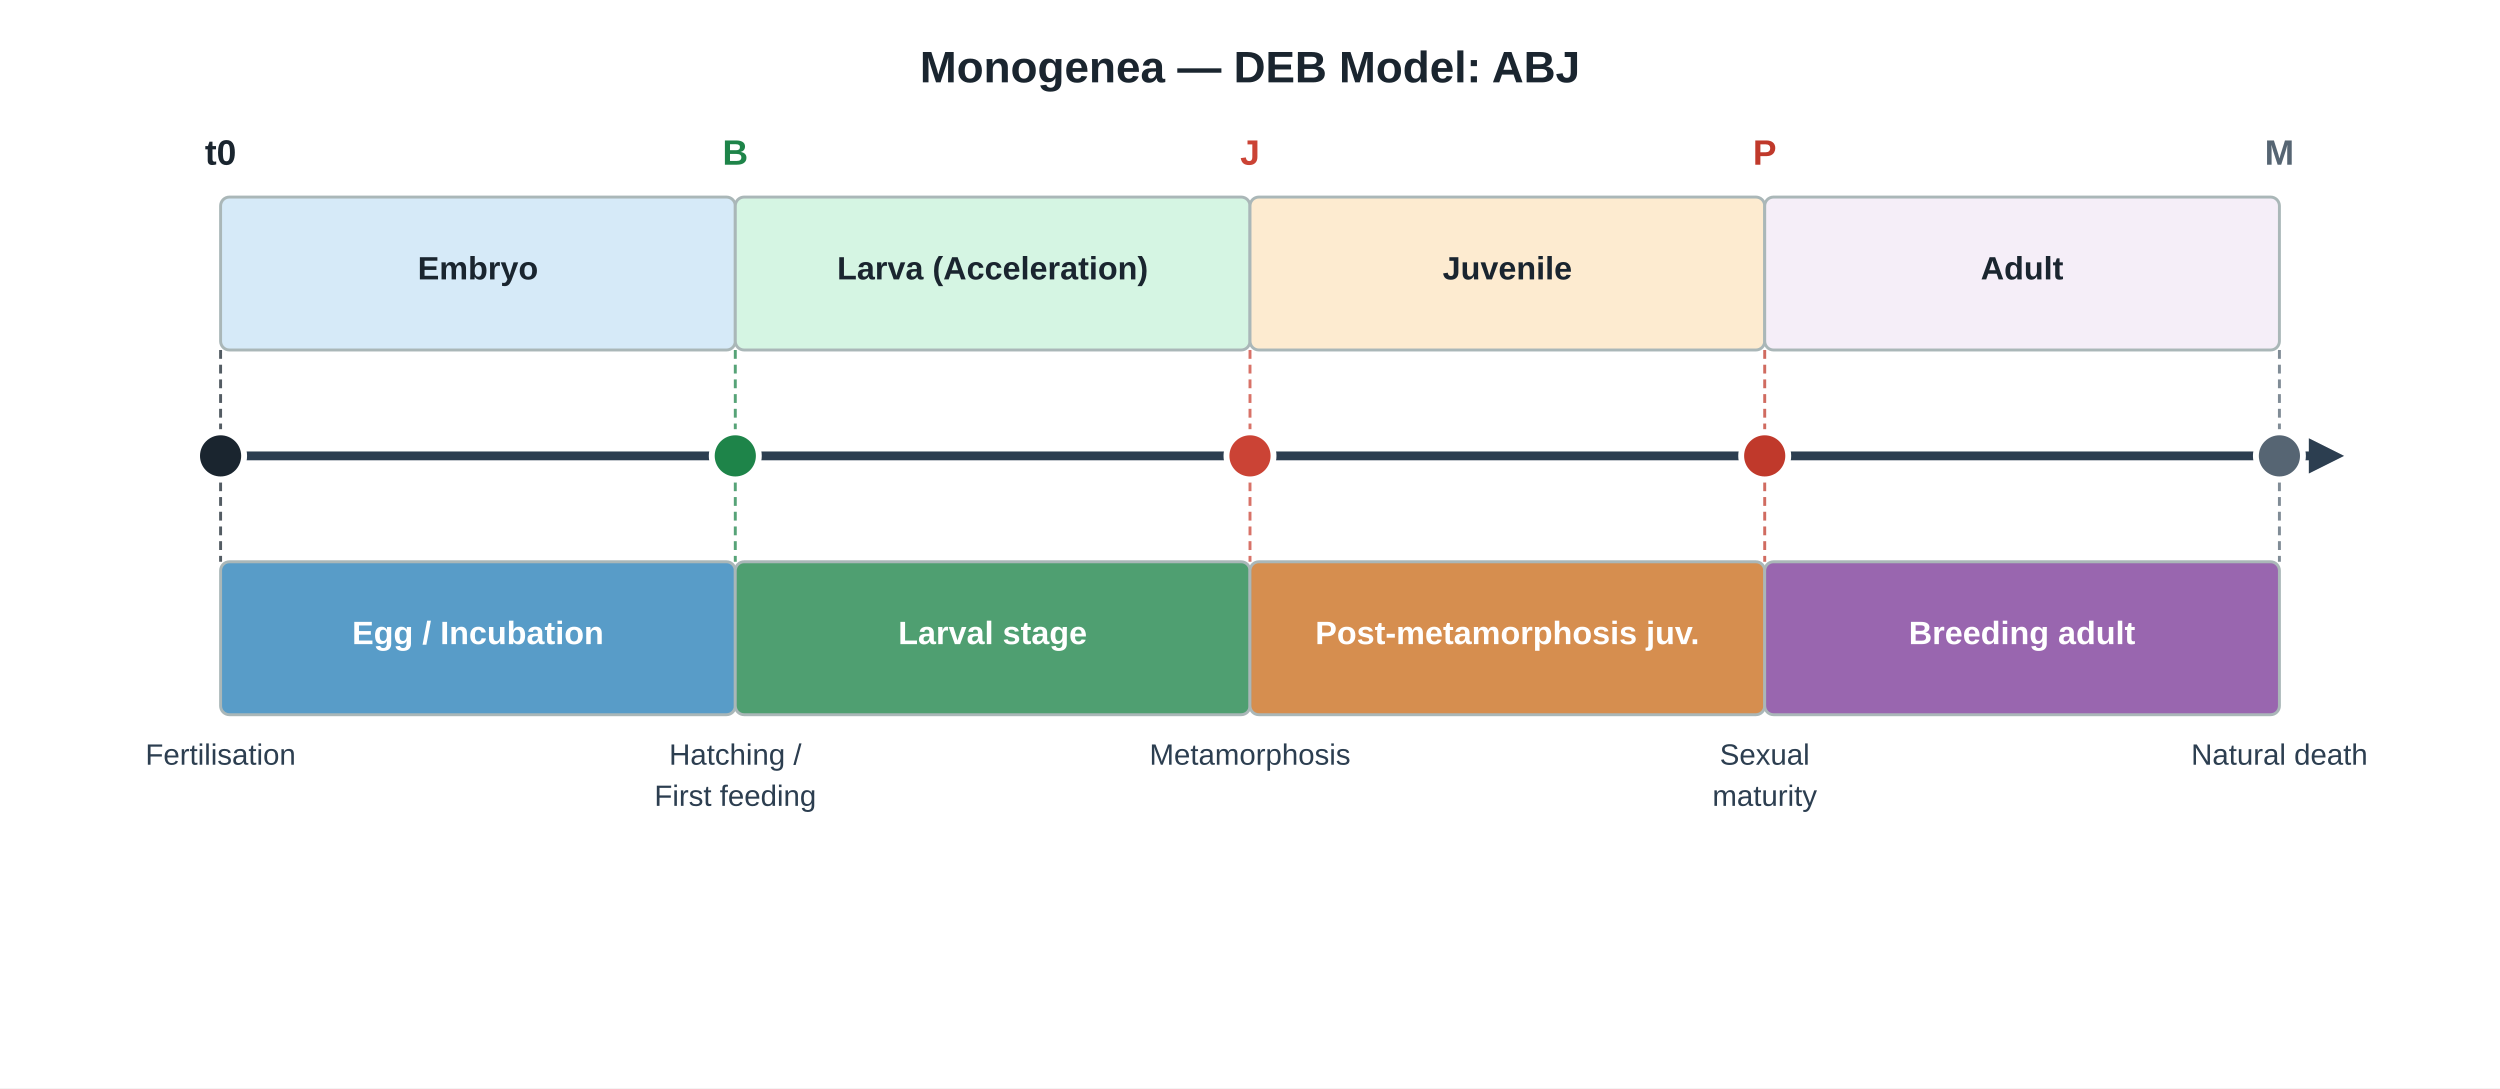
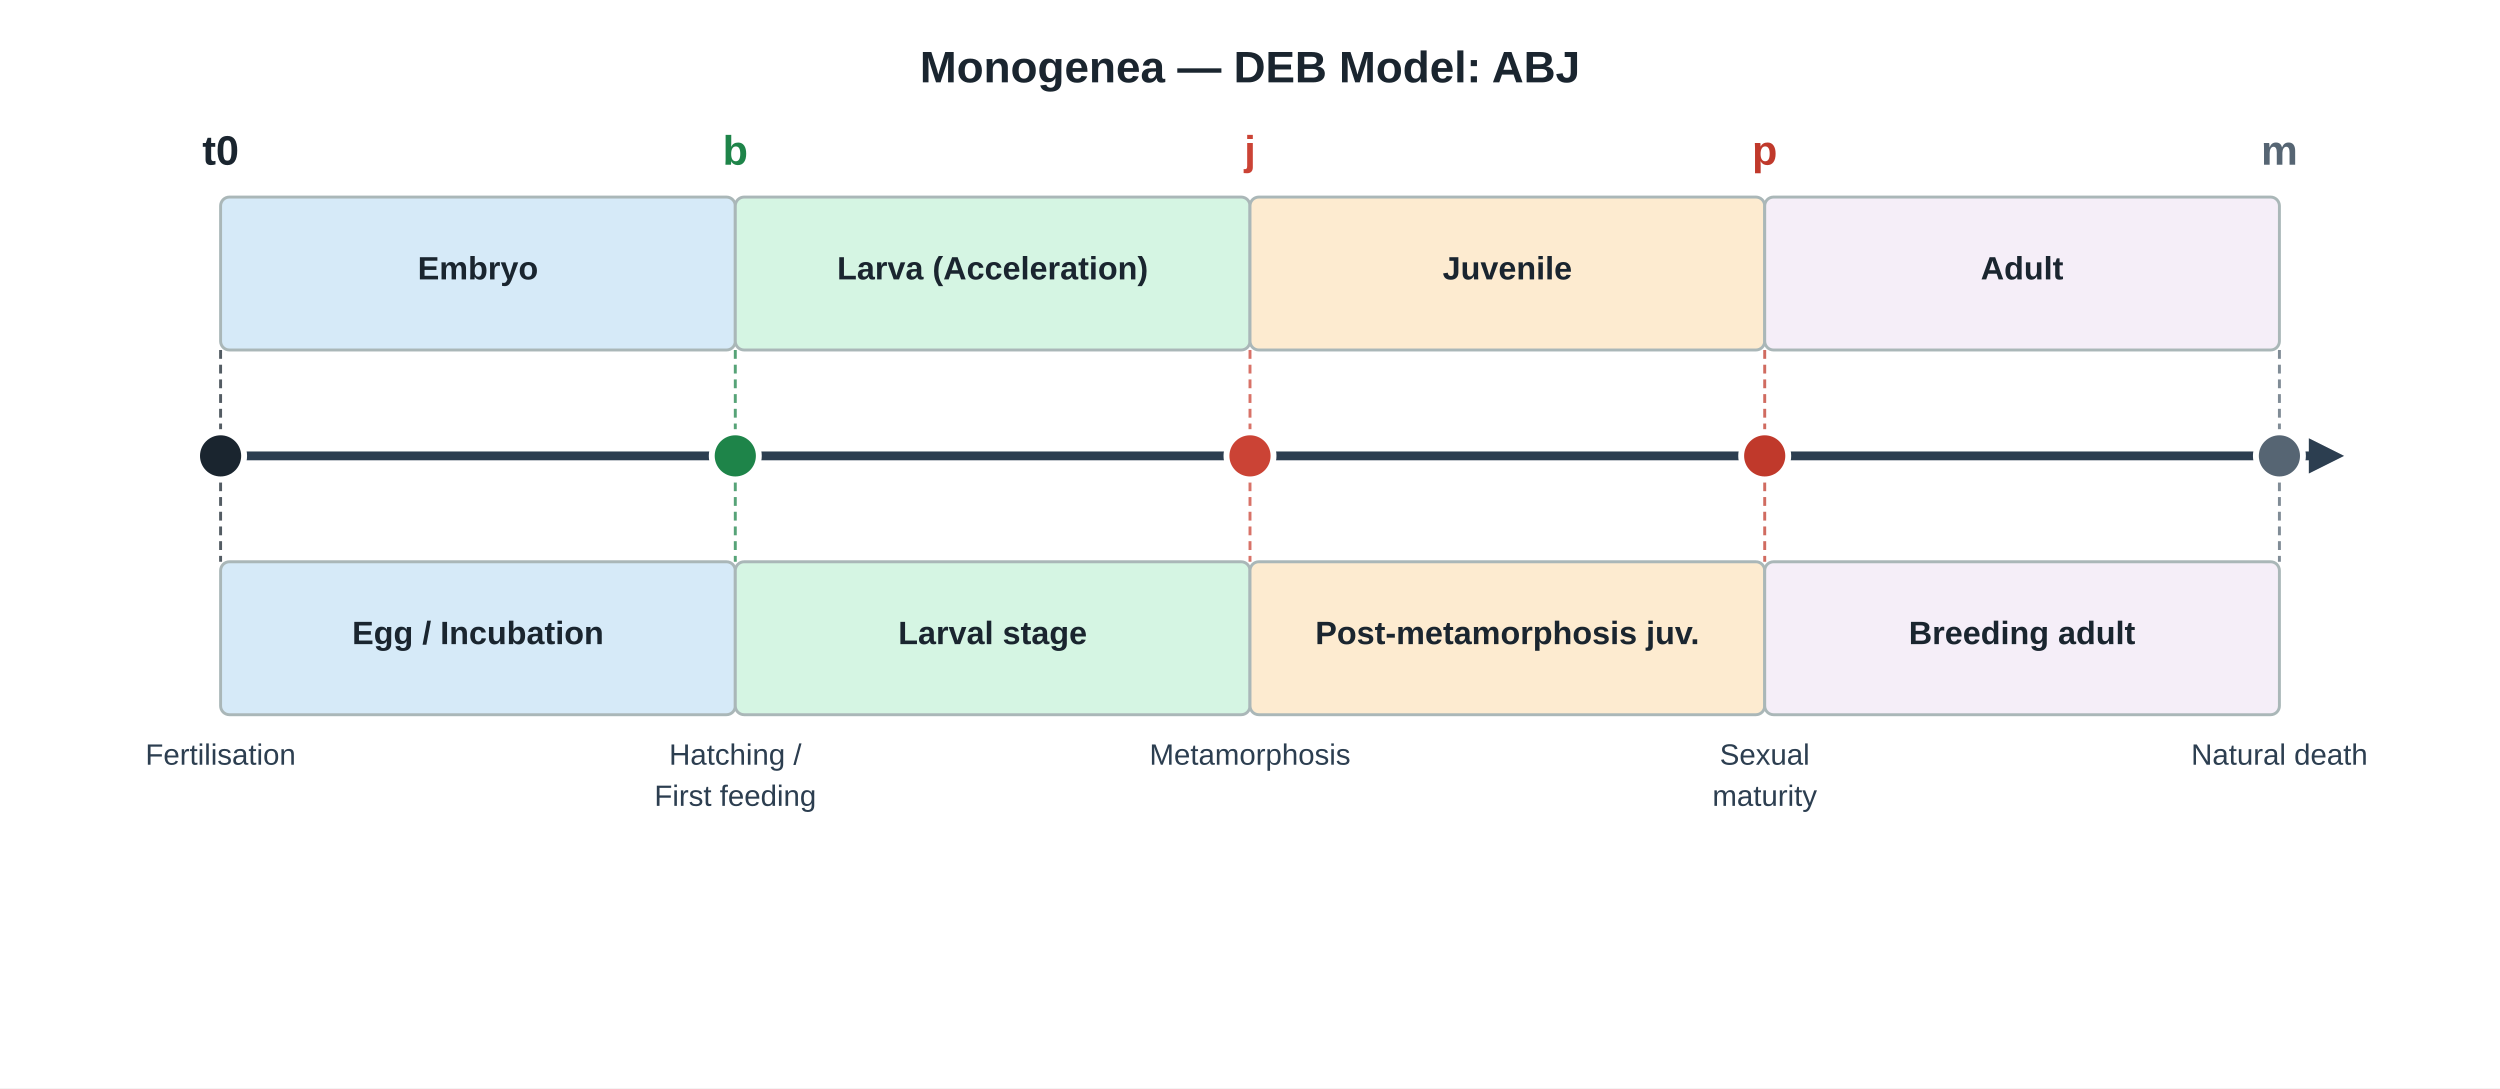
<svg xmlns="http://www.w3.org/2000/svg" width="850" height="370" viewBox="0 0 850 370" font-family="Arial,Helvetica,sans-serif">
  <rect width="850" height="370" fill="white" />
  <text x="425.0" y="28" text-anchor="middle" font-size="15" font-weight="bold" fill="#1A252F">Monogenea — DEB Model: ABJ</text>
  <rect x="75" y="67" width="175" height="52" fill="#D6EAF8" stroke="#AAB7B8" stroke-width="1" rx="3" />
  <text x="162.5" y="95.0" text-anchor="middle" font-size="11" font-weight="bold" fill="#1A252F">Embryo</text>
-   <rect x="75" y="191" width="175" height="52" fill="#2980B9" stroke="#AAB7B8" stroke-width="1" rx="3" fill-opacity="0.78" />
-   <text x="162.5" y="219.0" text-anchor="middle" font-size="11" font-weight="bold" fill="white">Egg / Incubation</text>
+   <rect x="75" y="191" width="175" height="52" fill="#D6EAF8" stroke="#AAB7B8" stroke-width="1" rx="3" />
+   <text x="162.5" y="219.0" text-anchor="middle" font-size="11" font-weight="bold" fill="#1A252F">Egg / Incubation</text>
  <rect x="250" y="67" width="175" height="52" fill="#D5F5E3" stroke="#AAB7B8" stroke-width="1" rx="3" />
  <text x="337.5" y="95.0" text-anchor="middle" font-size="11" font-weight="bold" fill="#1A252F">Larva (Acceleration)</text>
-   <rect x="250" y="191" width="175" height="52" fill="#1E8449" stroke="#AAB7B8" stroke-width="1" rx="3" fill-opacity="0.78" />
-   <text x="337.5" y="219.0" text-anchor="middle" font-size="11" font-weight="bold" fill="white">Larval stage</text>
+   <rect x="250" y="191" width="175" height="52" fill="#D5F5E3" stroke="#AAB7B8" stroke-width="1" rx="3" />
+   <text x="337.5" y="219.0" text-anchor="middle" font-size="11" font-weight="bold" fill="#1A252F">Larval stage</text>
  <rect x="425" y="67" width="175" height="52" fill="#FDEBD0" stroke="#AAB7B8" stroke-width="1" rx="3" />
  <text x="512.5" y="95.0" text-anchor="middle" font-size="11" font-weight="bold" fill="#1A252F">Juvenile</text>
-   <rect x="425" y="191" width="175" height="52" fill="#CA6F1E" stroke="#AAB7B8" stroke-width="1" rx="3" fill-opacity="0.78" />
-   <text x="512.5" y="219.0" text-anchor="middle" font-size="11" font-weight="bold" fill="white">Post-metamorphosis juv.</text>
+   <rect x="425" y="191" width="175" height="52" fill="#FDEBD0" stroke="#AAB7B8" stroke-width="1" rx="3" />
+   <text x="512.5" y="219.0" text-anchor="middle" font-size="11" font-weight="bold" fill="#1A252F">Post-metamorphosis juv.</text>
  <rect x="600" y="67" width="175" height="52" fill="#F5EEF8" stroke="#AAB7B8" stroke-width="1" rx="3" />
  <text x="687.5" y="95.0" text-anchor="middle" font-size="11" font-weight="bold" fill="#1A252F">Adult</text>
-   <rect x="600" y="191" width="175" height="52" fill="#7D3C98" stroke="#AAB7B8" stroke-width="1" rx="3" fill-opacity="0.78" />
-   <text x="687.5" y="219.0" text-anchor="middle" font-size="11" font-weight="bold" fill="white">Breeding adult</text>
+   <rect x="600" y="191" width="175" height="52" fill="#F5EEF8" stroke="#AAB7B8" stroke-width="1" rx="3" />
+   <text x="687.5" y="219.0" text-anchor="middle" font-size="11" font-weight="bold" fill="#1A252F">Breeding adult</text>
  <line x1="75" y1="155" x2="787" y2="155" stroke="#2C3E50" stroke-width="3" />
  <polygon points="797,155 785,149 785,161" fill="#2C3E50" />
  <line x1="75" y1="119" x2="75" y2="146" stroke="#1A252F" stroke-width="1" stroke-dasharray="3,2" opacity="0.75" />
  <line x1="75" y1="164" x2="75" y2="191" stroke="#1A252F" stroke-width="1" stroke-dasharray="3,2" opacity="0.75" />
  <circle cx="75" cy="155" r="8" fill="#1A252F" stroke="white" stroke-width="2" />
-   <text x="75" y="56" text-anchor="middle" font-size="12" font-weight="bold" fill="#1A252F">t0</text>
+   <text x="75" y="56" text-anchor="middle" font-size="14" font-weight="bold" fill="#1A252F">t0</text>
  <text x="75" y="260" text-anchor="middle" font-size="10" fill="#2C3E50">Fertilisation</text>
  <line x1="250" y1="119" x2="250" y2="146" stroke="#1E8449" stroke-width="1" stroke-dasharray="3,2" opacity="0.75" />
  <line x1="250" y1="164" x2="250" y2="191" stroke="#1E8449" stroke-width="1" stroke-dasharray="3,2" opacity="0.75" />
  <circle cx="250" cy="155" r="8" fill="#1E8449" stroke="white" stroke-width="2" />
-   <text x="250" y="56" text-anchor="middle" font-size="12" font-weight="bold" fill="#1E8449">B</text>
+   <text x="250" y="56" text-anchor="middle" font-size="14" font-weight="bold" fill="#1E8449">b</text>
  <text x="250" y="260" text-anchor="middle" font-size="10" fill="#2C3E50">Hatching /</text>
  <text x="250" y="274" text-anchor="middle" font-size="10" fill="#2C3E50">First feeding</text>
  <line x1="425" y1="119" x2="425" y2="146" stroke="#CB4335" stroke-width="1" stroke-dasharray="3,2" opacity="0.75" />
  <line x1="425" y1="164" x2="425" y2="191" stroke="#CB4335" stroke-width="1" stroke-dasharray="3,2" opacity="0.75" />
  <circle cx="425" cy="155" r="8" fill="#CB4335" stroke="white" stroke-width="2" />
-   <text x="425" y="56" text-anchor="middle" font-size="12" font-weight="bold" fill="#CB4335">J</text>
+   <text x="425" y="56" text-anchor="middle" font-size="14" font-weight="bold" fill="#CB4335">j</text>
  <text x="425" y="260" text-anchor="middle" font-size="10" fill="#2C3E50">Metamorphosis</text>
  <line x1="600" y1="119" x2="600" y2="146" stroke="#C0392B" stroke-width="1" stroke-dasharray="3,2" opacity="0.75" />
  <line x1="600" y1="164" x2="600" y2="191" stroke="#C0392B" stroke-width="1" stroke-dasharray="3,2" opacity="0.75" />
  <circle cx="600" cy="155" r="8" fill="#C0392B" stroke="white" stroke-width="2" />
-   <text x="600" y="56" text-anchor="middle" font-size="12" font-weight="bold" fill="#C0392B">P</text>
+   <text x="600" y="56" text-anchor="middle" font-size="14" font-weight="bold" fill="#C0392B">p</text>
  <text x="600" y="260" text-anchor="middle" font-size="10" fill="#2C3E50">Sexual</text>
  <text x="600" y="274" text-anchor="middle" font-size="10" fill="#2C3E50">maturity</text>
  <line x1="775" y1="119" x2="775" y2="146" stroke="#566573" stroke-width="1" stroke-dasharray="3,2" opacity="0.75" />
  <line x1="775" y1="164" x2="775" y2="191" stroke="#566573" stroke-width="1" stroke-dasharray="3,2" opacity="0.75" />
  <circle cx="775" cy="155" r="8" fill="#566573" stroke="white" stroke-width="2" />
-   <text x="775" y="56" text-anchor="middle" font-size="12" font-weight="bold" fill="#566573">M</text>
+   <text x="775" y="56" text-anchor="middle" font-size="14" font-weight="bold" fill="#566573">m</text>
  <text x="775" y="260" text-anchor="middle" font-size="10" fill="#2C3E50">Natural death</text>
</svg>
